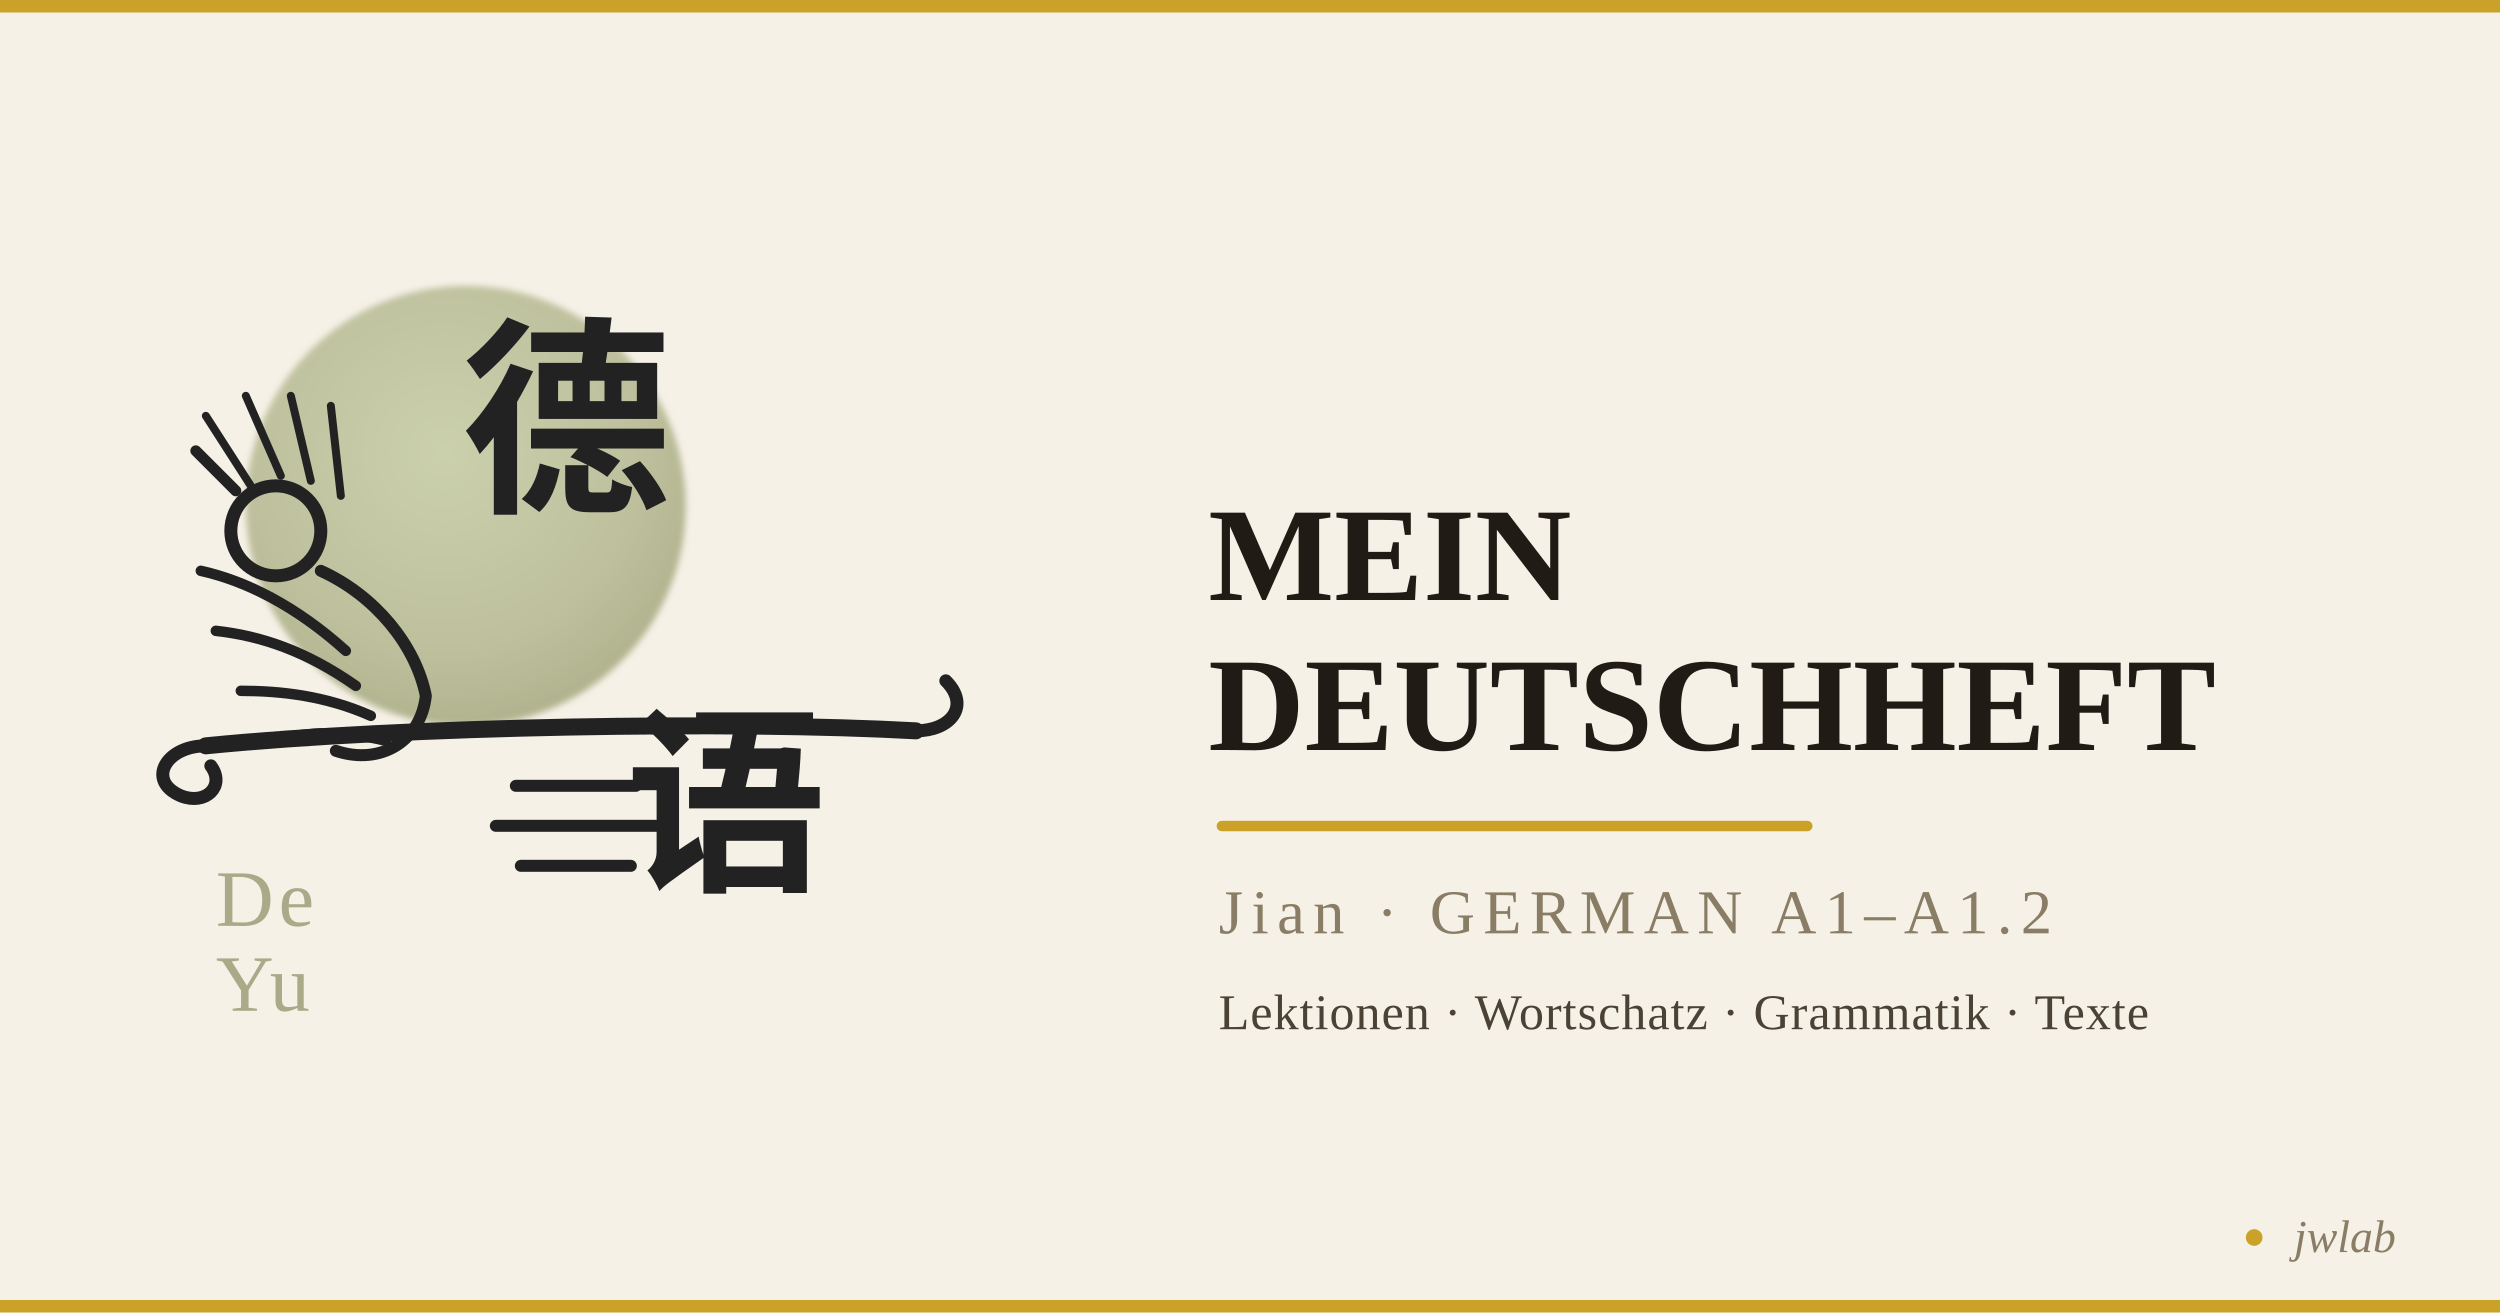
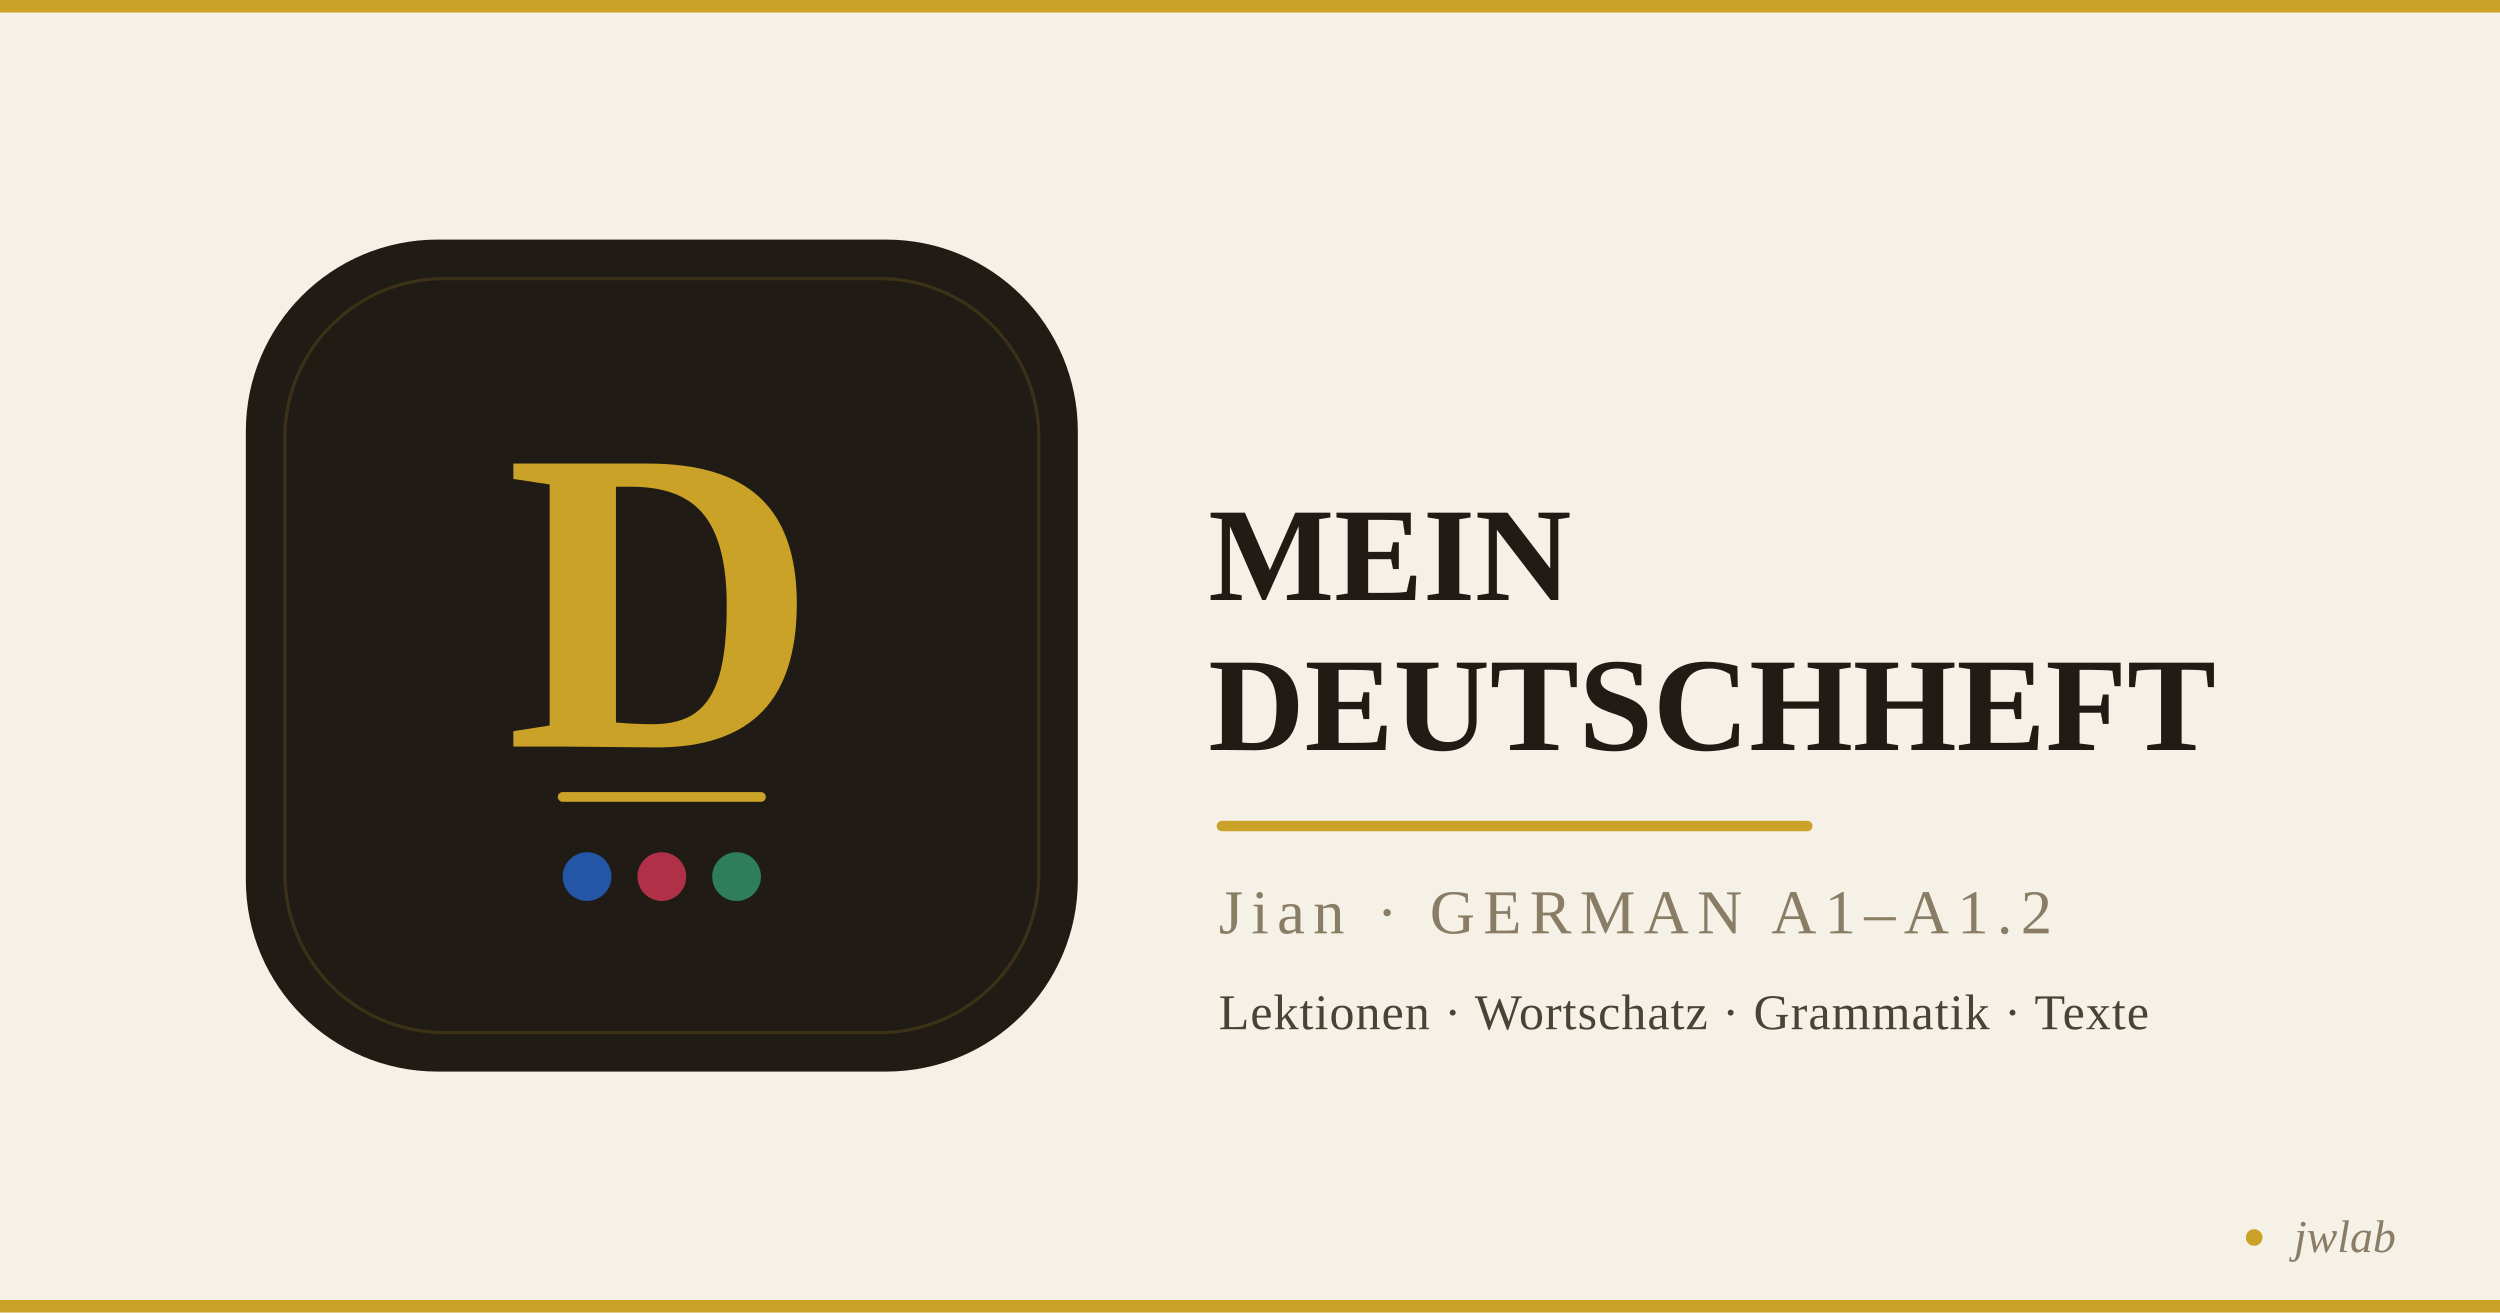
<svg xmlns="http://www.w3.org/2000/svg" width="1200" height="630" viewBox="0 0 1200 630">
  <rect width="1200" height="630" fill="#F6F1E7" />
  <rect x="0" y="0" width="1200" height="6" fill="#C9A227" />
  <rect x="0" y="624" width="1200" height="6" fill="#C9A227" />
-   <defs>
-     <radialGradient id="ogink" cx="45%" cy="38%" r="72%">
-       <stop offset="0%" stop-color="#CBD0AC" />
-       <stop offset="62%" stop-color="#BEC09D" />
-       <stop offset="100%" stop-color="#A9AC85" />
-     </radialGradient>
-     <filter id="ogsoft" x="-8%" y="-8%" width="116%" height="116%">
-       <feGaussianBlur stdDeviation="0.6" />
-     </filter>
-   </defs>
-   <g transform="translate(-218,-122) scale(2.4)">
-     <circle cx="184" cy="152" r="44" fill="url(#ogink)" filter="url(#ogsoft)" />
-     <g fill="none" stroke="#222222" stroke-linecap="round" stroke-linejoin="round">
-       <path d="M132 200 C 172 196, 238 195, 274 197" stroke-width="3.4" />
-       <path d="M274 197 C 281 197, 285 192, 280 187" stroke-width="2.6" />
-       <path d="M132 200 C 124 200, 120 207, 127 210 C 132 212, 136 208, 133 204" stroke-width="2.6" />
-     </g>
-     <g fill="none" stroke="#222222" stroke-linecap="round" stroke-linejoin="round">
-       <circle cx="146" cy="157" r="9" stroke-width="2.6" />
-       <path d="M138 149 L130 141" stroke-width="2.2" />
-       <path d="M141 148 L132 134" stroke-width="1.6" />
-       <path d="M147 146 L140 130" stroke-width="1.6" />
-       <path d="M153 147 L149 130" stroke-width="1.6" />
-       <path d="M159 150 L157 132" stroke-width="1.6" />
-       <path d="M155 165 C 166 170, 174 180, 176 190 C 175 199, 167 204, 158 201" stroke-width="2.4" />
-       <path d="M160 181 C 150 172, 140 167, 131 165" stroke-width="2.1" />
-       <path d="M162 188 C 152 181, 143 178, 134 177" stroke-width="2.1" />
-       <path d="M165 194 C 156 190, 147 189, 139 189" stroke-width="2.1" />
-       <path d="M168 199 C 160 197, 152 197, 146 199" stroke-width="2.1" />
-     </g>
-     <text x="204" y="150" font-size="42" font-weight="900" fill="#222222" text-anchor="middle" font-family="'Kaiti SC','STKaiti','KaiTi','Noto Serif SC','Songti SC','SimSun',serif">德</text>
-     <text x="236" y="226" font-size="40" font-weight="900" fill="#222222" text-anchor="middle" font-family="'Kaiti SC','STKaiti','KaiTi','Noto Serif SC','Songti SC','SimSun',serif">语</text>
-     <g fill="none" stroke="#222222" stroke-linecap="round">
-       <path d="M194 208 H218" stroke-width="2.4" />
-       <path d="M190 216 H222" stroke-width="2.4" />
-       <path d="M195 224 H217" stroke-width="2.4" />
-     </g>
-     <text x="134" y="236" font-size="16" letter-spacing="1" fill="#A9AA88" font-family="Georgia,'Times New Roman',serif">De</text>
-     <text x="134" y="253" font-size="16" letter-spacing="1" fill="#A9AA88" font-family="Georgia,'Times New Roman',serif">Yu</text>
+   <g transform="translate(118,115) scale(0.78)">
+     <rect x="0" y="0" width="512" height="512" rx="118" fill="#201B14" />
+     <rect x="24" y="24" width="464" height="464" rx="98" fill="none" stroke="#C9A227" stroke-opacity="0.16" stroke-width="2" />
+     <text x="256" y="312" font-family="Georgia, 'Times New Roman', serif" font-size="266" font-weight="700" fill="#C9A227" text-anchor="middle">D</text>
+     <rect x="192" y="340" width="128" height="6" rx="3" fill="#C9A227" />
+     <circle cx="210" cy="392" r="15" fill="#2456A6" />
+     <circle cx="256" cy="392" r="15" fill="#B03048" />
+     <circle cx="302" cy="392" r="15" fill="#2E7D5B" />
  </g>
  <text x="580" y="288" font-family="Georgia, 'Times New Roman', serif" font-size="64" font-weight="700" fill="#201B14">MEIN</text>
  <text x="580" y="360" font-family="Georgia, 'Times New Roman', serif" font-size="64" font-weight="700" fill="#201B14">DEUTSCHHEFT</text>
  <rect x="584" y="394" width="286" height="5" rx="2.5" fill="#C9A227" />
  <text x="585" y="448" font-family="Georgia, 'Times New Roman', serif" font-size="30" fill="#8A7D66" letter-spacing="4">Jian · GERMAN A1–A1.2</text>
  <text x="585" y="494" font-family="Georgia, 'Times New Roman', serif" font-size="24" fill="#4A4234" letter-spacing="0.5">Lektionen · Wortschatz · Grammatik · Texte</text>
  <circle cx="1082" cy="594" r="4" fill="#C9A227" />
  <text x="1150" y="601" font-family="Georgia, 'Times New Roman', serif" font-size="22" font-style="italic" fill="#8A7D66" text-anchor="end">jwlab</text>
</svg>
